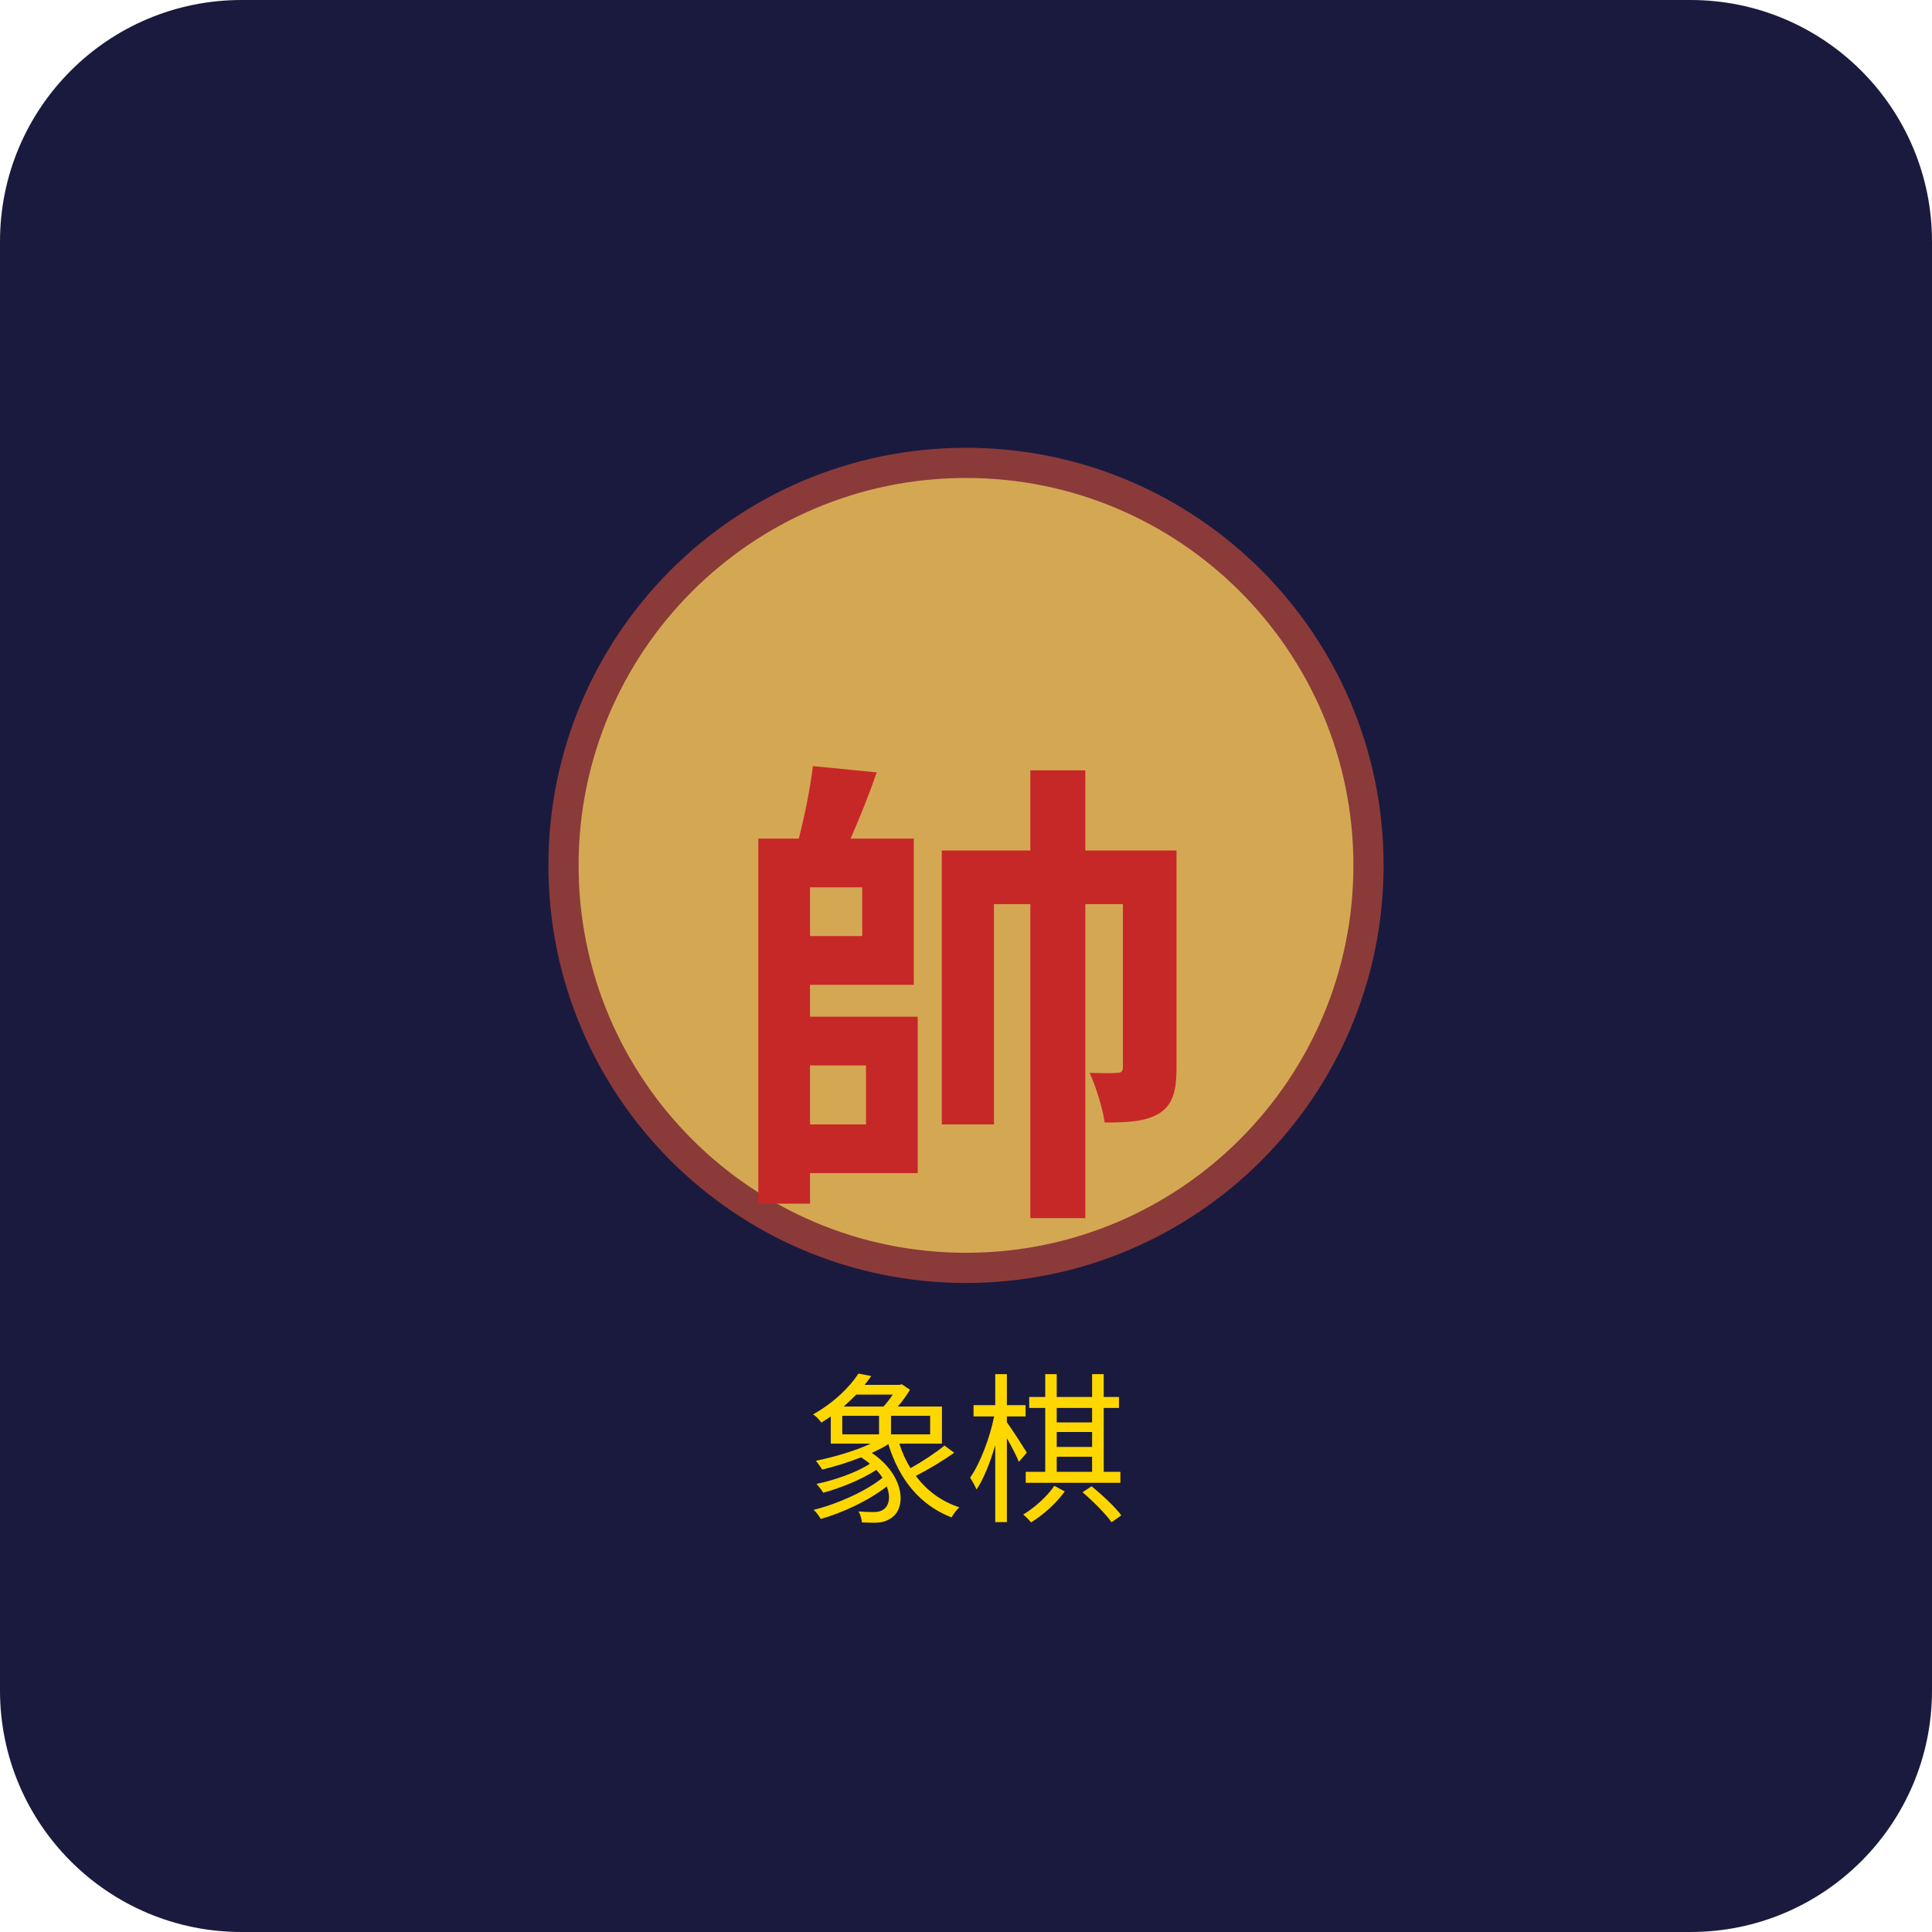
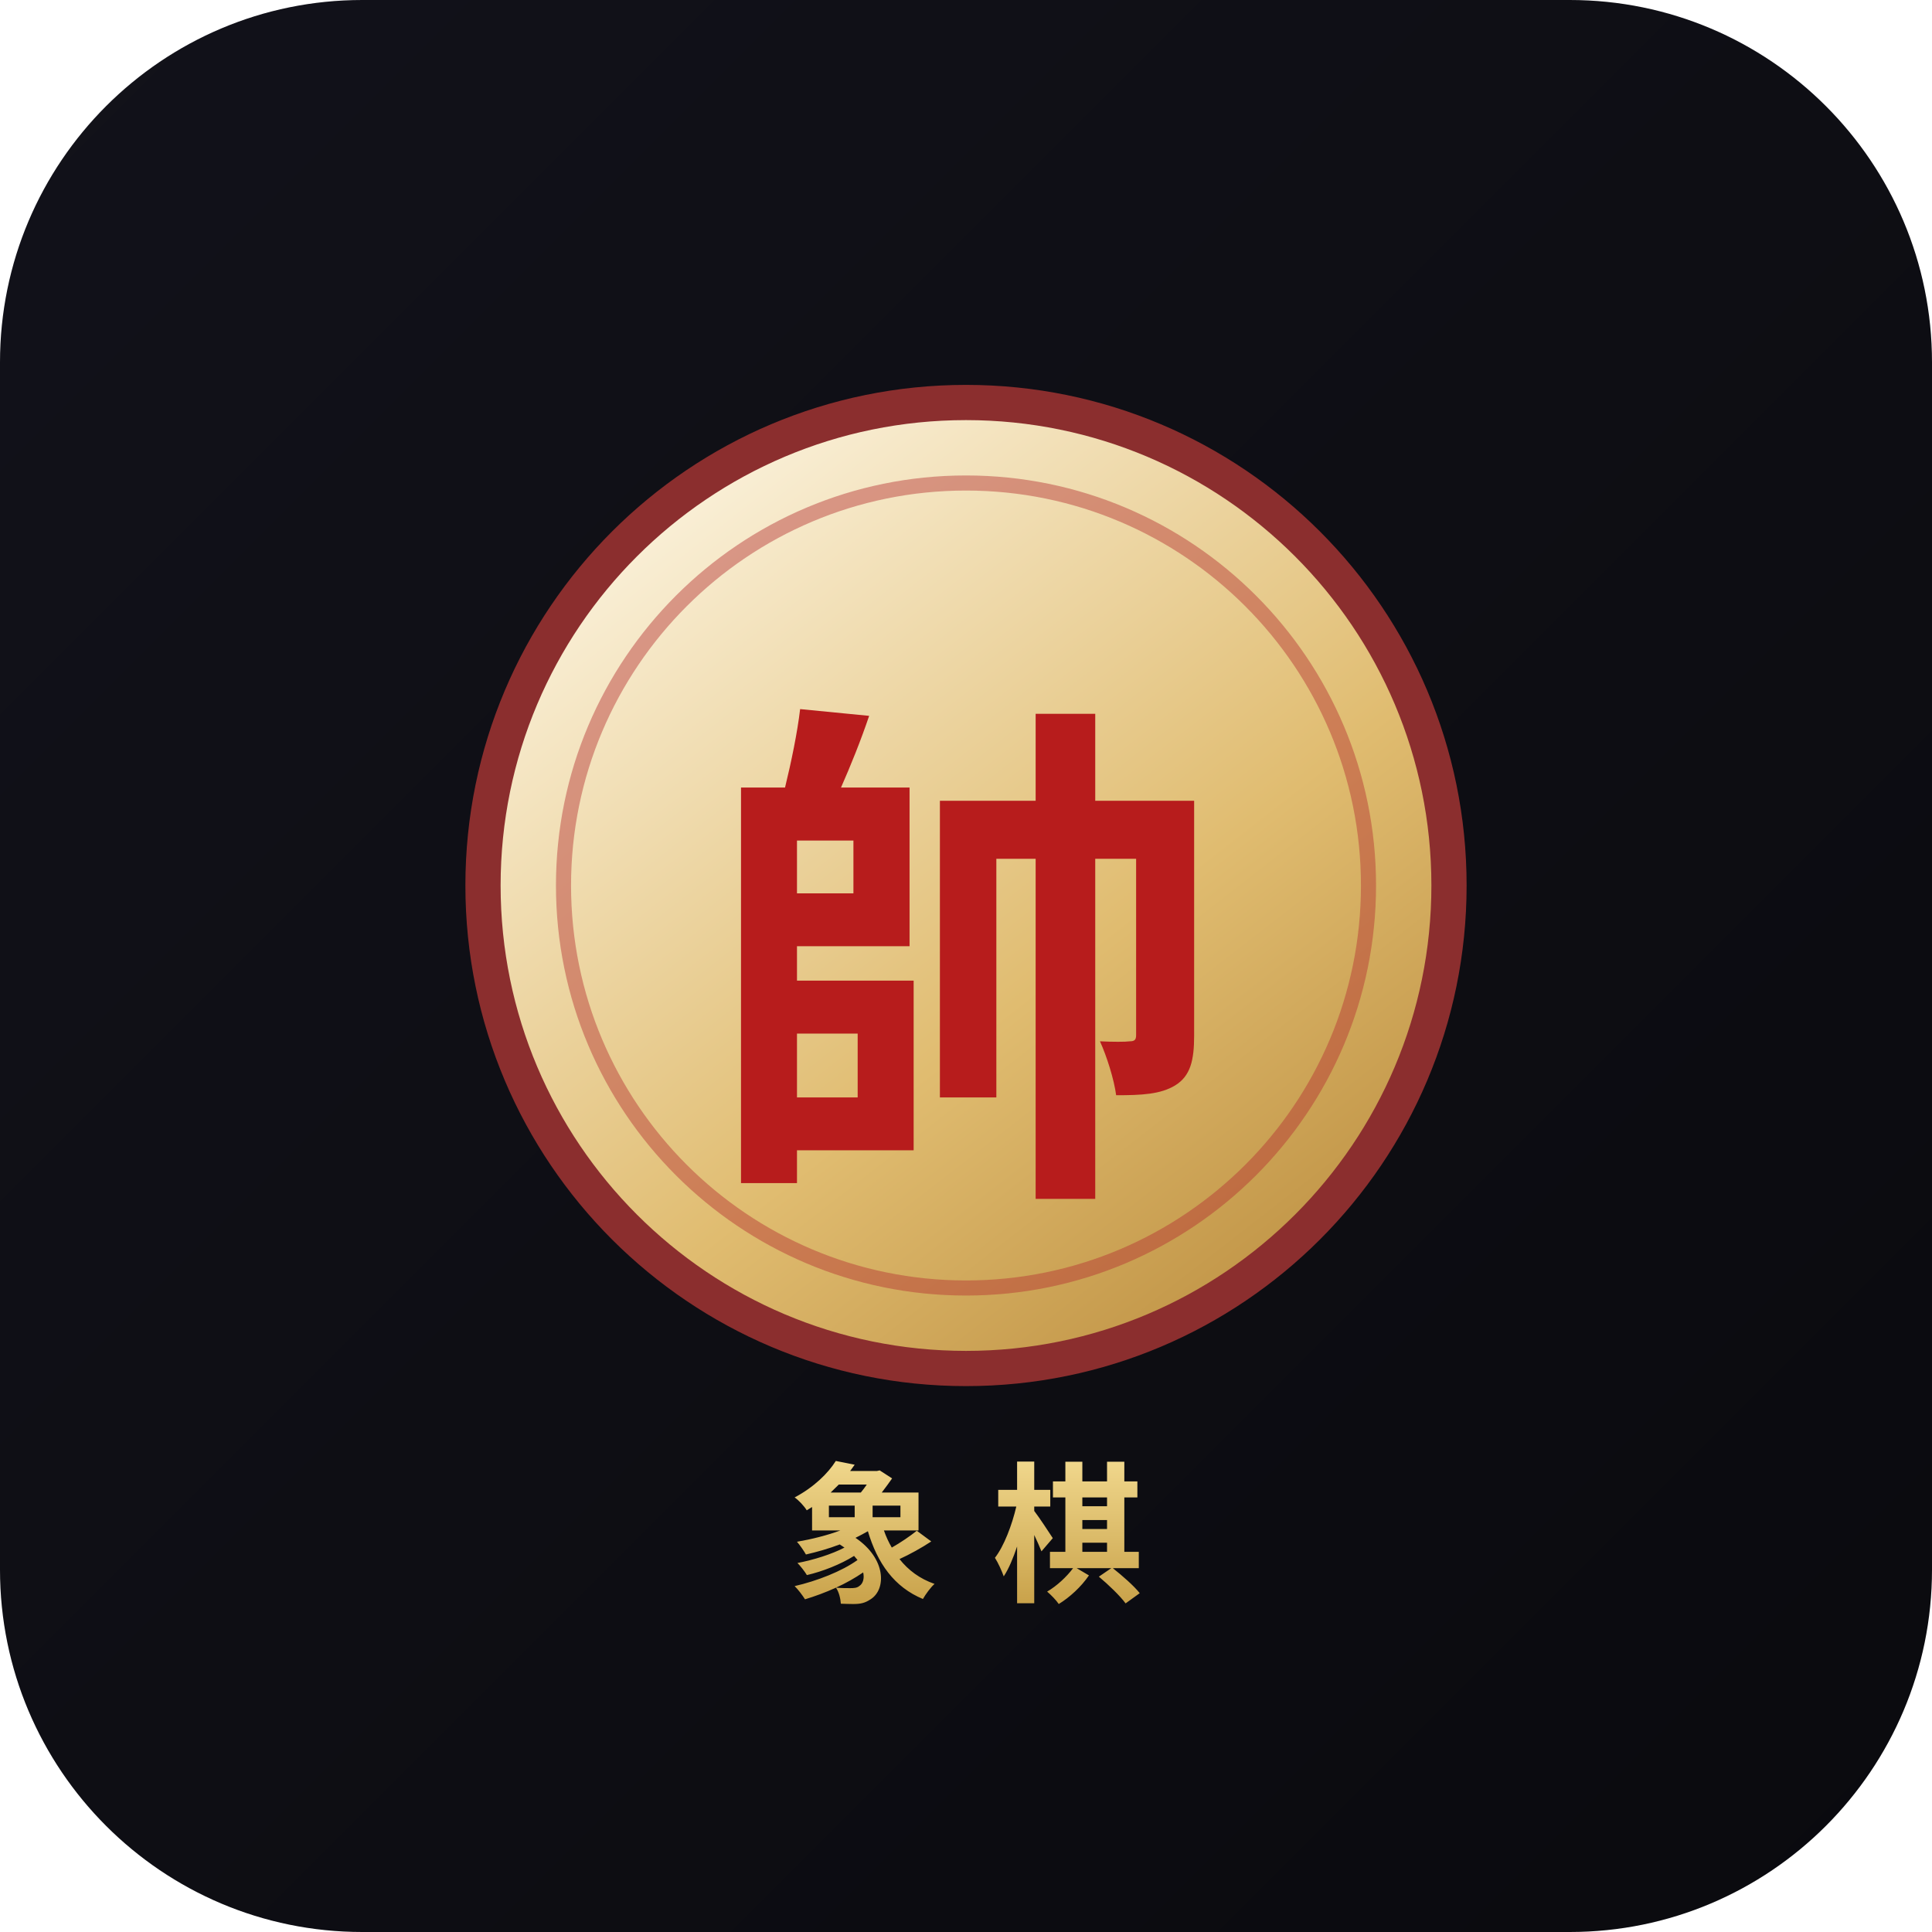
<svg xmlns="http://www.w3.org/2000/svg" width="192" height="192" viewBox="0 0 192 192">
-   <rect width="192" height="192" rx="24" fill="#1a1a3e" />
-   <circle cx="96" cy="86" r="40" fill="#d4a853" stroke="#8b3a3a" stroke-width="3" />
-   <text x="96" y="96" font-size="48" font-weight="bold" text-anchor="middle" dominant-baseline="central" fill="#c62828" font-family="serif">帥</text>
-   <text x="96" y="150" font-size="16" text-anchor="middle" fill="#ffd700" font-family="sans-serif">象棋</text>
+   <defs>
+     <linearGradient id="bg" x1="0" y1="0" x2="1" y2="1">
+       <stop offset="0%" stop-color="#12121a" />
+       <stop offset="100%" stop-color="#0a0a0e" />
+     </linearGradient>
+     <linearGradient id="piece" x1="0.2" y1="0.1" x2="0.9" y2="1">
+       <stop offset="0%" stop-color="#faf0d8" />
+       <stop offset="55%" stop-color="#e0bc70" />
+       <stop offset="100%" stop-color="#b8893a" />
+     </linearGradient>
+     <linearGradient id="gold" x1="0" y1="0" x2="0" y2="1">
+       <stop offset="0%" stop-color="#f0d78c" />
+       <stop offset="100%" stop-color="#c9a24a" />
+     </linearGradient>
+   </defs>
+   <rect width="192" height="192" rx="36" fill="url(#bg)" />
+   <circle cx="96" cy="88" r="48" fill="url(#piece)" stroke="#8b2e2e" stroke-width="3.5" />
+   <circle cx="96" cy="88" r="40" fill="none" stroke="rgba(180,50,50,0.45)" stroke-width="1.5" />
+   <text x="96" y="92" font-size="52" font-weight="700" text-anchor="middle" dominant-baseline="central" fill="#b71c1c" font-family="KaiTi, STKaiti, serif">帥</text>
+   <text x="96" y="158" font-size="15" font-weight="700" text-anchor="middle" letter-spacing="0.35em" fill="url(#gold)" font-family="KaiTi, STKaiti, serif">象棋</text>
</svg>
